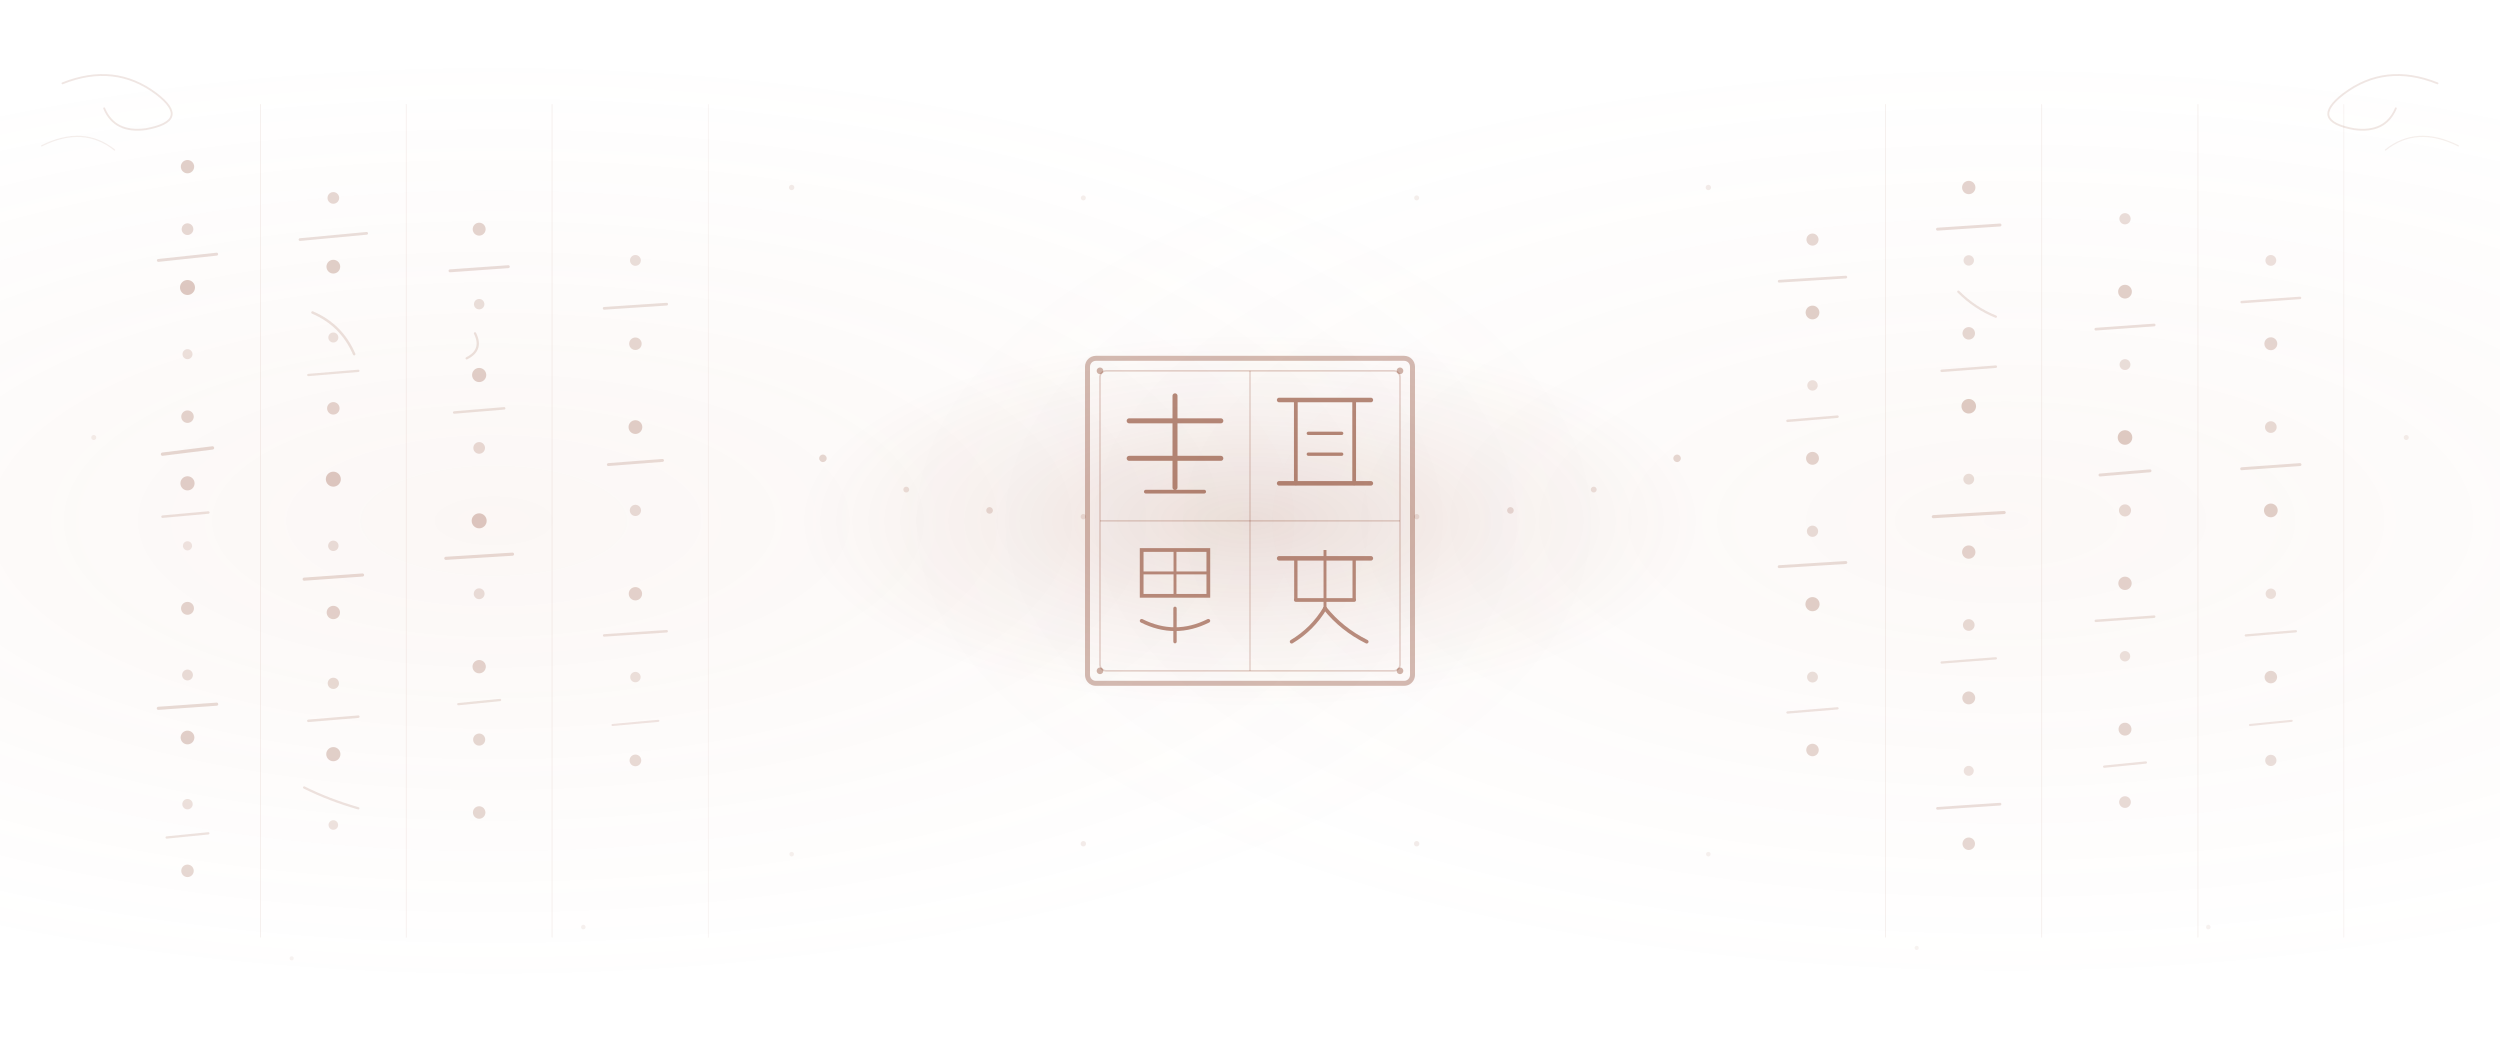
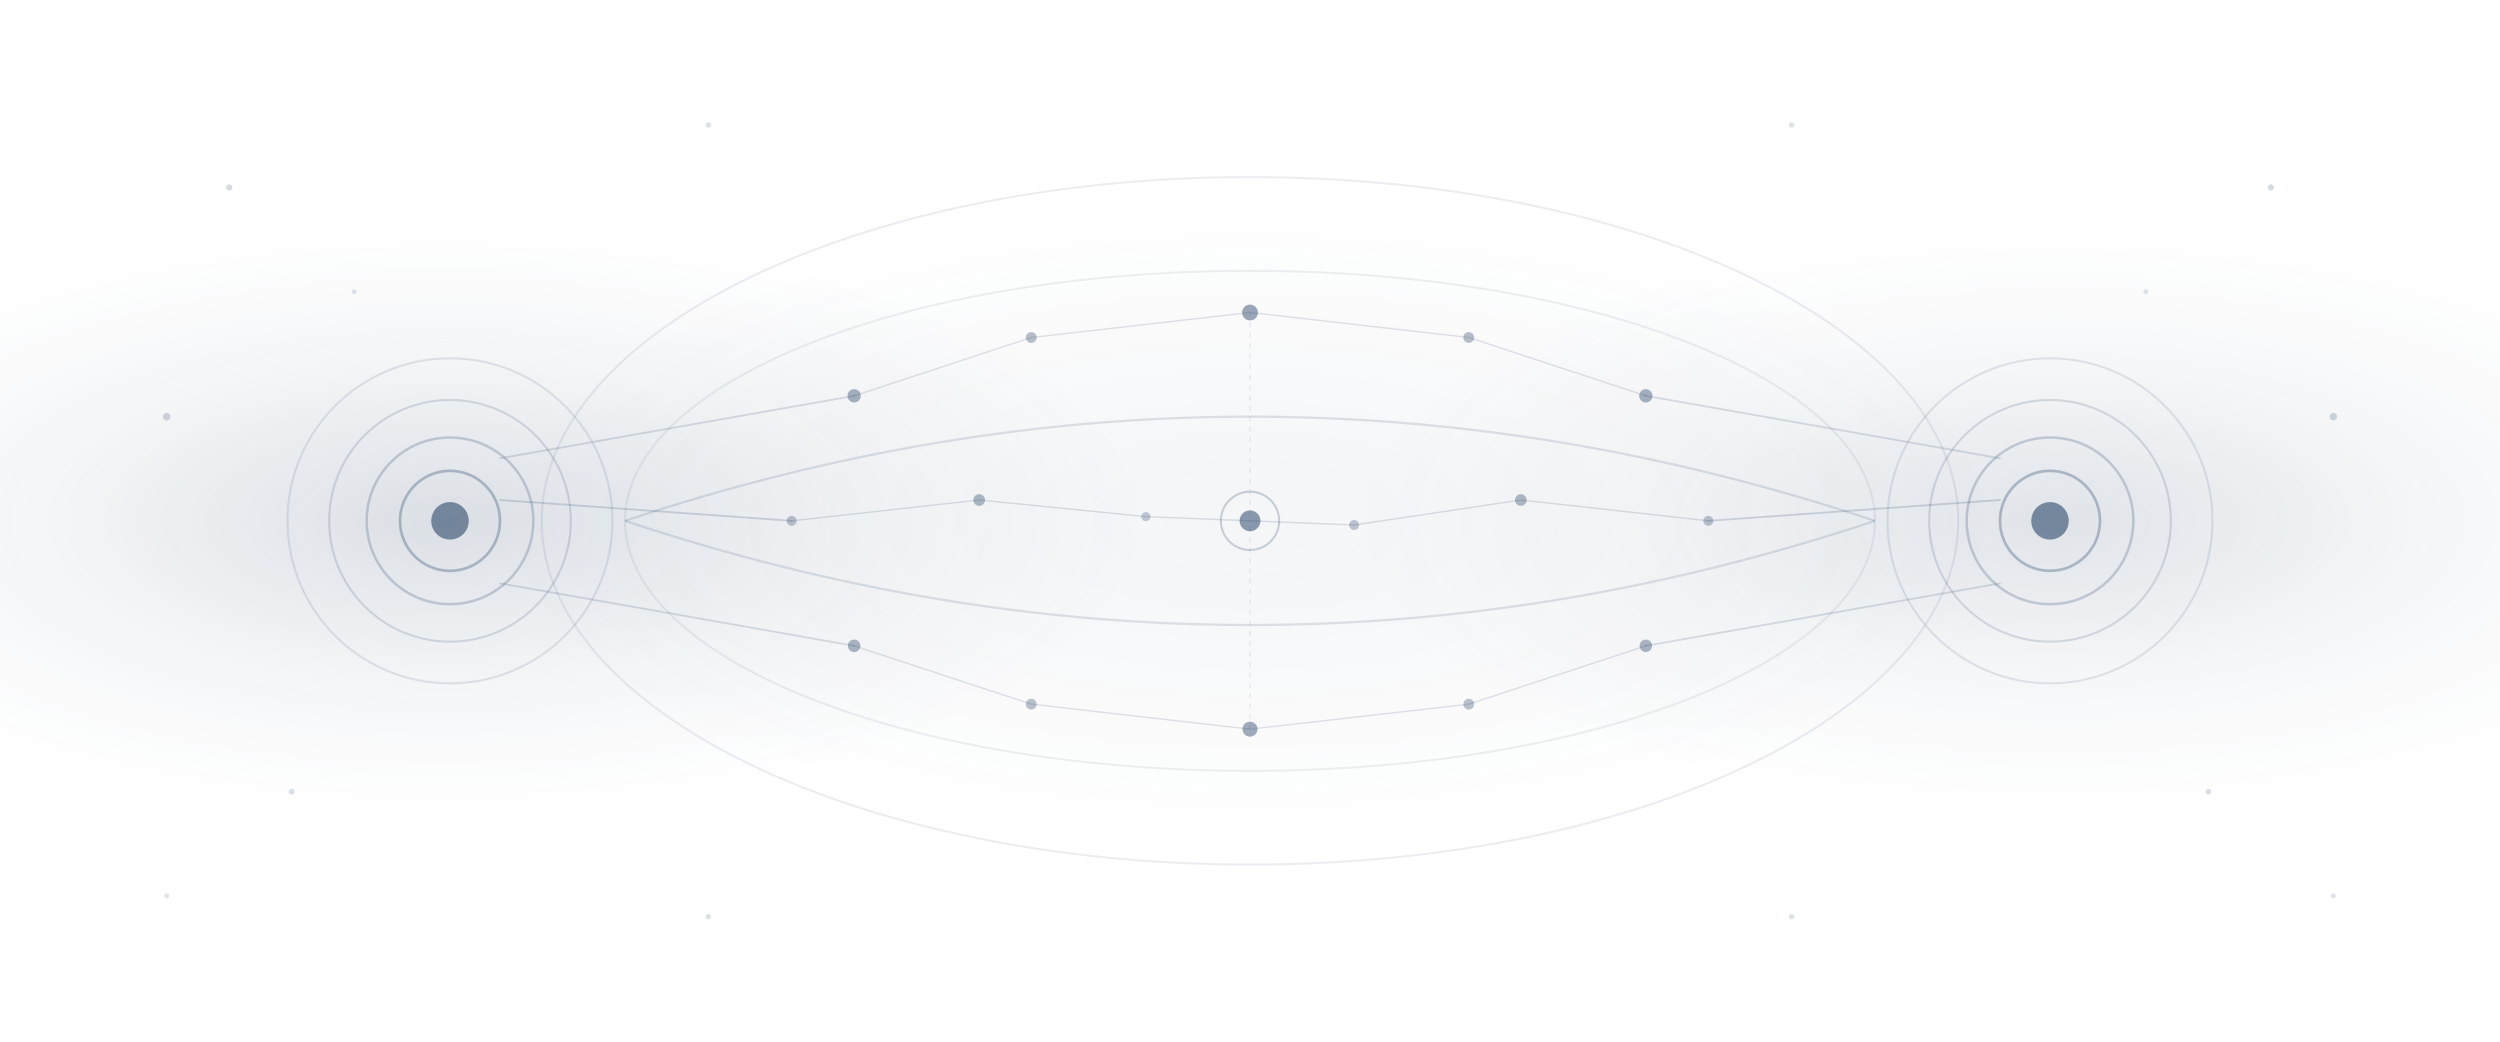
<svg xmlns="http://www.w3.org/2000/svg" viewBox="0 0 1200 500" fill="none">
  <defs>
-     <radialGradient id="paperLeft" cx="20%" cy="50%" r="45%">
-       <stop offset="0%" stop-color="#c67b5c" stop-opacity="0.06" />
-       <stop offset="100%" stop-color="#c67b5c" stop-opacity="0" />
+     <radialGradient id="poleWest" cx="18%" cy="50%" r="28%">
+       <stop offset="0%" stop-color="#1e3a5f" stop-opacity="0.16" />
+       <stop offset="55%" stop-color="#1e3a5f" stop-opacity="0.05" />
+       <stop offset="100%" stop-color="#1e3a5f" stop-opacity="0" />
    </radialGradient>
-     <radialGradient id="paperRight" cx="80%" cy="50%" r="45%">
-       <stop offset="0%" stop-color="#c67b5c" stop-opacity="0.05" />
-       <stop offset="100%" stop-color="#c67b5c" stop-opacity="0" />
+     <radialGradient id="poleEast" cx="82%" cy="50%" r="28%">
+       <stop offset="0%" stop-color="#1e3a5f" stop-opacity="0.14" />
+       <stop offset="55%" stop-color="#1e3a5f" stop-opacity="0.04" />
+       <stop offset="100%" stop-color="#1e3a5f" stop-opacity="0" />
    </radialGradient>
-     <radialGradient id="sealGlow" cx="50%" cy="50%" r="18%">
-       <stop offset="0%" stop-color="#7c2d12" stop-opacity="0.14" />
-       <stop offset="55%" stop-color="#7c2d12" stop-opacity="0.05" />
-       <stop offset="100%" stop-color="#7c2d12" stop-opacity="0" />
+     <radialGradient id="planetaryGlow" cx="50%" cy="50%" r="30%">
+       <stop offset="0%" stop-color="#1e3a5f" stop-opacity="0.05" />
+       <stop offset="70%" stop-color="#1e3a5f" stop-opacity="0.02" />
+       <stop offset="100%" stop-color="#1e3a5f" stop-opacity="0" />
    </radialGradient>
  </defs>
-   <rect width="1200" height="500" fill="url(#paperLeft)" />
-   <rect width="1200" height="500" fill="url(#paperRight)" />
-   <rect width="1200" height="500" fill="url(#sealGlow)" />
-   <g>
-     <circle cx="90" cy="80" r="3.2" fill="#7c2d12" opacity="0.22" />
-     <circle cx="90" cy="110" r="2.8" fill="#7c2d12" opacity="0.18" />
-     <circle cx="90" cy="138" r="3.6" fill="#7c2d12" opacity="0.25" />
-     <circle cx="90" cy="170" r="2.4" fill="#7c2d12" opacity="0.14" />
-     <circle cx="90" cy="200" r="3.0" fill="#7c2d12" opacity="0.2" />
-     <circle cx="90" cy="232" r="3.4" fill="#7c2d12" opacity="0.22" />
-     <circle cx="90" cy="262" r="2.2" fill="#7c2d12" opacity="0.12" />
-     <circle cx="90" cy="292" r="3.1" fill="#7c2d12" opacity="0.2" />
-     <circle cx="90" cy="324" r="2.6" fill="#7c2d12" opacity="0.16" />
-     <circle cx="90" cy="354" r="3.3" fill="#7c2d12" opacity="0.22" />
-     <circle cx="90" cy="386" r="2.5" fill="#7c2d12" opacity="0.14" />
-     <circle cx="90" cy="418" r="3.0" fill="#7c2d12" opacity="0.18" />
-     <path d="M76 125 L104 122" stroke="#7c2d12" stroke-width="1.4" opacity="0.16" stroke-linecap="round" />
-     <path d="M78 218 L102 215" stroke="#7c2d12" stroke-width="1.6" opacity="0.18" stroke-linecap="round" />
-     <path d="M78 248 L100 246" stroke="#7c2d12" stroke-width="1.2" opacity="0.14" stroke-linecap="round" />
-     <path d="M76 340 L104 338" stroke="#7c2d12" stroke-width="1.5" opacity="0.17" stroke-linecap="round" />
-     <path d="M80 402 L100 400" stroke="#7c2d12" stroke-width="1.1" opacity="0.13" stroke-linecap="round" />
+   <rect width="1200" height="500" fill="url(#poleWest)" />
+   <rect width="1200" height="500" fill="url(#poleEast)" />
+   <rect width="1200" height="500" fill="url(#planetaryGlow)" />
+   <g transform="translate(216 250)">
+     <circle r="78" stroke="#1e3a5f" stroke-width="1" opacity="0.12" fill="none" />
+     <circle r="58" stroke="#1e3a5f" stroke-width="1" opacity="0.16" fill="none" />
+     <circle r="40" stroke="#1e3a5f" stroke-width="1.2" opacity="0.22" fill="none" />
+     <circle r="24" stroke="#1e3a5f" stroke-width="1.3" opacity="0.3" fill="none" />
+     <circle r="9" fill="#1e3a5f" opacity="0.55" />
+   </g>
+   <g transform="translate(984 250)">
+     <circle r="78" stroke="#1e3a5f" stroke-width="1" opacity="0.12" fill="none" />
+     <circle r="58" stroke="#1e3a5f" stroke-width="1" opacity="0.16" fill="none" />
+     <circle r="40" stroke="#1e3a5f" stroke-width="1.2" opacity="0.22" fill="none" />
+     <circle r="24" stroke="#1e3a5f" stroke-width="1.3" opacity="0.3" fill="none" />
+     <circle r="9" fill="#1e3a5f" opacity="0.55" />
  </g>
  <g>
-     <circle cx="160" cy="95" r="2.8" fill="#7c2d12" opacity="0.18" />
-     <circle cx="160" cy="128" r="3.3" fill="#7c2d12" opacity="0.22" />
-     <circle cx="160" cy="162" r="2.4" fill="#7c2d12" opacity="0.14" />
-     <circle cx="160" cy="196" r="3.0" fill="#7c2d12" opacity="0.2" />
-     <circle cx="160" cy="230" r="3.6" fill="#7c2d12" opacity="0.25" />
-     <circle cx="160" cy="262" r="2.5" fill="#7c2d12" opacity="0.15" />
-     <circle cx="160" cy="294" r="3.2" fill="#7c2d12" opacity="0.21" />
-     <circle cx="160" cy="328" r="2.7" fill="#7c2d12" opacity="0.17" />
-     <circle cx="160" cy="362" r="3.4" fill="#7c2d12" opacity="0.22" />
-     <circle cx="160" cy="396" r="2.3" fill="#7c2d12" opacity="0.13" />
-     <path d="M144 115 L176 112" stroke="#7c2d12" stroke-width="1.3" opacity="0.15" stroke-linecap="round" />
-     <path d="M148 180 L172 178" stroke="#7c2d12" stroke-width="1.1" opacity="0.13" stroke-linecap="round" />
-     <path d="M146 278 L174 276" stroke="#7c2d12" stroke-width="1.5" opacity="0.17" stroke-linecap="round" />
-     <path d="M148 346 L172 344" stroke="#7c2d12" stroke-width="1.2" opacity="0.14" stroke-linecap="round" />
-     <path d="M150 150 Q164 156, 170 170" stroke="#7c2d12" stroke-width="1.2" opacity="0.14" fill="none" stroke-linecap="round" />
-     <path d="M146 378 Q158 384, 172 388" stroke="#7c2d12" stroke-width="1.1" opacity="0.13" fill="none" stroke-linecap="round" />
+     <ellipse cx="600" cy="250" rx="340" ry="165" stroke="#1e3a5f" stroke-width="1" opacity="0.09" fill="none" />
+     <ellipse cx="600" cy="250" rx="300" ry="120" stroke="#1e3a5f" stroke-width="1" opacity="0.08" fill="none" />
+     <path d="M300 250 Q600 150 900 250" stroke="#1e3a5f" stroke-width="1.1" opacity="0.14" fill="none" />
+     <path d="M300 250 Q600 350 900 250" stroke="#1e3a5f" stroke-width="1.1" opacity="0.14" fill="none" />
  </g>
-   <g>
-     <circle cx="230" cy="110" r="3.1" fill="#7c2d12" opacity="0.2" />
-     <circle cx="230" cy="146" r="2.5" fill="#7c2d12" opacity="0.15" />
-     <circle cx="230" cy="180" r="3.4" fill="#7c2d12" opacity="0.22" />
-     <circle cx="230" cy="215" r="2.8" fill="#7c2d12" opacity="0.17" />
-     <circle cx="230" cy="250" r="3.6" fill="#7c2d12" opacity="0.25" />
-     <circle cx="230" cy="285" r="2.6" fill="#7c2d12" opacity="0.15" />
-     <circle cx="230" cy="320" r="3.2" fill="#7c2d12" opacity="0.2" />
-     <circle cx="230" cy="355" r="2.9" fill="#7c2d12" opacity="0.18" />
-     <circle cx="230" cy="390" r="3.0" fill="#7c2d12" opacity="0.18" />
-     <path d="M216 130 L244 128" stroke="#7c2d12" stroke-width="1.4" opacity="0.16" stroke-linecap="round" />
-     <path d="M218 198 L242 196" stroke="#7c2d12" stroke-width="1.2" opacity="0.14" stroke-linecap="round" />
-     <path d="M214 268 L246 266" stroke="#7c2d12" stroke-width="1.5" opacity="0.17" stroke-linecap="round" />
-     <path d="M220 338 L240 336" stroke="#7c2d12" stroke-width="1.1" opacity="0.13" stroke-linecap="round" />
-     <path d="M228 160 Q232 168, 224 172" stroke="#7c2d12" stroke-width="1.1" opacity="0.14" fill="none" stroke-linecap="round" />
+   <g fill="#1e3a5f">
+     <circle cx="410" cy="190" r="3.2" opacity="0.38" />
+     <circle cx="495" cy="162" r="2.6" opacity="0.32" />
+     <circle cx="600" cy="150" r="3.8" opacity="0.44" />
+     <circle cx="705" cy="162" r="2.6" opacity="0.32" />
+     <circle cx="790" cy="190" r="3.2" opacity="0.38" />
+     <circle cx="380" cy="250" r="2.4" opacity="0.28" />
+     <circle cx="470" cy="240" r="2.8" opacity="0.34" />
+     <circle cx="550" cy="248" r="2.2" opacity="0.26" />
+     <circle cx="650" cy="252" r="2.4" opacity="0.28" />
+     <circle cx="730" cy="240" r="2.8" opacity="0.34" />
+     <circle cx="820" cy="250" r="2.4" opacity="0.28" />
+     <circle cx="410" cy="310" r="3.0" opacity="0.36" />
+     <circle cx="495" cy="338" r="2.6" opacity="0.3" />
+     <circle cx="600" cy="350" r="3.6" opacity="0.42" />
+     <circle cx="705" cy="338" r="2.6" opacity="0.3" />
+     <circle cx="790" cy="310" r="3.0" opacity="0.36" />
  </g>
-   <g>
-     <circle cx="305" cy="125" r="2.6" fill="#7c2d12" opacity="0.15" />
-     <circle cx="305" cy="165" r="3.0" fill="#7c2d12" opacity="0.18" />
-     <circle cx="305" cy="205" r="3.3" fill="#7c2d12" opacity="0.22" />
-     <circle cx="305" cy="245" r="2.7" fill="#7c2d12" opacity="0.16" />
-     <circle cx="305" cy="285" r="3.2" fill="#7c2d12" opacity="0.2" />
-     <circle cx="305" cy="325" r="2.5" fill="#7c2d12" opacity="0.14" />
-     <circle cx="305" cy="365" r="2.8" fill="#7c2d12" opacity="0.17" />
-     <path d="M290 148 L320 146" stroke="#7c2d12" stroke-width="1.3" opacity="0.15" stroke-linecap="round" />
-     <path d="M292 223 L318 221" stroke="#7c2d12" stroke-width="1.4" opacity="0.16" stroke-linecap="round" />
-     <path d="M290 305 L320 303" stroke="#7c2d12" stroke-width="1.2" opacity="0.14" stroke-linecap="round" />
-     <path d="M294 348 L316 346" stroke="#7c2d12" stroke-width="1.0" opacity="0.12" stroke-linecap="round" />
+   <g stroke="#1e3a5f" fill="none" stroke-linecap="round">
+     <path d="M240 240 L380 250" stroke-width="0.9" opacity="0.18" />
+     <path d="M240 220 L410 190" stroke-width="0.9" opacity="0.16" />
+     <path d="M240 280 L410 310" stroke-width="0.9" opacity="0.16" />
+     <path d="M960 240 L820 250" stroke-width="0.9" opacity="0.18" />
+     <path d="M960 220 L790 190" stroke-width="0.9" opacity="0.16" />
+     <path d="M960 280 L790 310" stroke-width="0.9" opacity="0.16" />
+     <path d="M380 250 L470 240 L550 248 L650 252 L730 240 L820 250" stroke-width="0.7" opacity="0.15" />
+     <path d="M410 190 L495 162 L600 150 L705 162 L790 190" stroke-width="0.7" opacity="0.14" />
+     <path d="M410 310 L495 338 L600 350 L705 338 L790 310" stroke-width="0.7" opacity="0.14" />
+     <path d="M600 150 L600 250" stroke-width="0.6" opacity="0.1" stroke-dasharray="2 3" />
+     <path d="M600 350 L600 250" stroke-width="0.6" opacity="0.1" stroke-dasharray="2 3" />
  </g>
-   <line x1="125" y1="50" x2="125" y2="450" stroke="#7c2d12" stroke-width="0.4" opacity="0.08" />
-   <line x1="195" y1="50" x2="195" y2="450" stroke="#7c2d12" stroke-width="0.4" opacity="0.08" />
-   <line x1="265" y1="50" x2="265" y2="450" stroke="#7c2d12" stroke-width="0.4" opacity="0.08" />
-   <line x1="340" y1="50" x2="340" y2="450" stroke="#7c2d12" stroke-width="0.4" opacity="0.06" />
  <g transform="translate(600 250)">
-     <rect x="-78" y="-78" width="156" height="156" fill="none" stroke="#7c2d12" stroke-width="2.4" opacity="0.32" rx="4" />
-     <rect x="-72" y="-72" width="144" height="144" fill="none" stroke="#7c2d12" stroke-width="0.8" opacity="0.2" rx="3" />
-     <line x1="-72" y1="0" x2="72" y2="0" stroke="#7c2d12" stroke-width="0.8" opacity="0.18" />
-     <line x1="0" y1="-72" x2="0" y2="72" stroke="#7c2d12" stroke-width="0.8" opacity="0.18" />
-     <g opacity="0.55">
-       <line x1="-58" y1="-48" x2="-14" y2="-48" stroke="#7c2d12" stroke-width="2.4" stroke-linecap="round" />
-       <line x1="-58" y1="-30" x2="-14" y2="-30" stroke="#7c2d12" stroke-width="2.4" stroke-linecap="round" />
-       <line x1="-36" y1="-60" x2="-36" y2="-16" stroke="#7c2d12" stroke-width="2.4" stroke-linecap="round" />
-       <line x1="-50" y1="-14" x2="-22" y2="-14" stroke="#7c2d12" stroke-width="1.8" stroke-linecap="round" />
-     </g>
-     <g opacity="0.55">
-       <line x1="14" y1="-58" x2="58" y2="-58" stroke="#7c2d12" stroke-width="2.2" stroke-linecap="round" />
-       <line x1="14" y1="-18" x2="58" y2="-18" stroke="#7c2d12" stroke-width="2.2" stroke-linecap="round" />
-       <line x1="22" y1="-58" x2="22" y2="-18" stroke="#7c2d12" stroke-width="1.8" stroke-linecap="round" />
-       <line x1="50" y1="-58" x2="50" y2="-18" stroke="#7c2d12" stroke-width="1.8" stroke-linecap="round" />
-       <line x1="28" y1="-42" x2="44" y2="-42" stroke="#7c2d12" stroke-width="1.6" stroke-linecap="round" />
-       <line x1="28" y1="-32" x2="44" y2="-32" stroke="#7c2d12" stroke-width="1.6" stroke-linecap="round" />
-     </g>
-     <g opacity="0.52">
-       <rect x="-52" y="14" width="32" height="22" fill="none" stroke="#7c2d12" stroke-width="1.8" />
-       <line x1="-36" y1="14" x2="-36" y2="36" stroke="#7c2d12" stroke-width="1.4" />
-       <line x1="-52" y1="25" x2="-20" y2="25" stroke="#7c2d12" stroke-width="1.4" />
-       <path d="M-52 48 Q-36 56, -20 48" stroke="#7c2d12" stroke-width="1.8" fill="none" stroke-linecap="round" />
-       <line x1="-36" y1="42" x2="-36" y2="58" stroke="#7c2d12" stroke-width="1.6" stroke-linecap="round" />
-     </g>
-     <g opacity="0.52">
-       <line x1="14" y1="18" x2="58" y2="18" stroke="#7c2d12" stroke-width="2.2" stroke-linecap="round" />
-       <line x1="22" y1="18" x2="22" y2="38" stroke="#7c2d12" stroke-width="1.6" />
-       <line x1="50" y1="18" x2="50" y2="38" stroke="#7c2d12" stroke-width="1.6" />
-       <line x1="22" y1="38" x2="50" y2="38" stroke="#7c2d12" stroke-width="1.8" stroke-linecap="round" />
-       <line x1="36" y1="14" x2="36" y2="42" stroke="#7c2d12" stroke-width="1.4" />
-       <path d="M36 42 Q30 52, 20 58" stroke="#7c2d12" stroke-width="1.8" fill="none" stroke-linecap="round" />
-       <path d="M36 42 Q44 52, 56 58" stroke="#7c2d12" stroke-width="1.8" fill="none" stroke-linecap="round" />
-     </g>
-     <circle cx="-72" cy="-72" r="1.6" fill="#7c2d12" opacity="0.35" />
-     <circle cx="72" cy="-72" r="1.6" fill="#7c2d12" opacity="0.35" />
-     <circle cx="-72" cy="72" r="1.6" fill="#7c2d12" opacity="0.35" />
-     <circle cx="72" cy="72" r="1.6" fill="#7c2d12" opacity="0.35" />
+     <circle r="14" stroke="#1e3a5f" stroke-width="1" opacity="0.22" fill="none" />
+     <circle r="5" fill="#1e3a5f" opacity="0.5" />
  </g>
-   <g>
-     <circle cx="870" cy="115" r="2.9" fill="#7c2d12" opacity="0.18" />
-     <circle cx="870" cy="150" r="3.3" fill="#7c2d12" opacity="0.22" />
-     <circle cx="870" cy="185" r="2.5" fill="#7c2d12" opacity="0.14" />
-     <circle cx="870" cy="220" r="3.1" fill="#7c2d12" opacity="0.2" />
-     <circle cx="870" cy="255" r="2.7" fill="#7c2d12" opacity="0.16" />
-     <circle cx="870" cy="290" r="3.4" fill="#7c2d12" opacity="0.22" />
-     <circle cx="870" cy="325" r="2.6" fill="#7c2d12" opacity="0.15" />
-     <circle cx="870" cy="360" r="3.0" fill="#7c2d12" opacity="0.19" />
-     <path d="M854 135 L886 133" stroke="#7c2d12" stroke-width="1.3" opacity="0.15" stroke-linecap="round" />
-     <path d="M858 202 L882 200" stroke="#7c2d12" stroke-width="1.2" opacity="0.14" stroke-linecap="round" />
-     <path d="M854 272 L886 270" stroke="#7c2d12" stroke-width="1.4" opacity="0.16" stroke-linecap="round" />
-     <path d="M858 342 L882 340" stroke="#7c2d12" stroke-width="1.1" opacity="0.13" stroke-linecap="round" />
-   </g>
-   <g>
-     <circle cx="945" cy="90" r="3.2" fill="#7c2d12" opacity="0.2" />
-     <circle cx="945" cy="125" r="2.5" fill="#7c2d12" opacity="0.14" />
-     <circle cx="945" cy="160" r="3.0" fill="#7c2d12" opacity="0.18" />
-     <circle cx="945" cy="195" r="3.5" fill="#7c2d12" opacity="0.24" />
-     <circle cx="945" cy="230" r="2.6" fill="#7c2d12" opacity="0.15" />
-     <circle cx="945" cy="265" r="3.2" fill="#7c2d12" opacity="0.2" />
-     <circle cx="945" cy="300" r="2.8" fill="#7c2d12" opacity="0.17" />
-     <circle cx="945" cy="335" r="3.1" fill="#7c2d12" opacity="0.19" />
-     <circle cx="945" cy="370" r="2.4" fill="#7c2d12" opacity="0.13" />
-     <circle cx="945" cy="405" r="3.0" fill="#7c2d12" opacity="0.18" />
-     <path d="M930 110 L960 108" stroke="#7c2d12" stroke-width="1.4" opacity="0.16" stroke-linecap="round" />
-     <path d="M932 178 L958 176" stroke="#7c2d12" stroke-width="1.2" opacity="0.14" stroke-linecap="round" />
-     <path d="M928 248 L962 246" stroke="#7c2d12" stroke-width="1.5" opacity="0.17" stroke-linecap="round" />
-     <path d="M932 318 L958 316" stroke="#7c2d12" stroke-width="1.1" opacity="0.13" stroke-linecap="round" />
-     <path d="M930 388 L960 386" stroke="#7c2d12" stroke-width="1.3" opacity="0.15" stroke-linecap="round" />
-     <path d="M940 140 Q948 148, 958 152" stroke="#7c2d12" stroke-width="1.1" opacity="0.13" fill="none" stroke-linecap="round" />
-   </g>
-   <g>
-     <circle cx="1020" cy="105" r="2.7" fill="#7c2d12" opacity="0.16" />
-     <circle cx="1020" cy="140" r="3.3" fill="#7c2d12" opacity="0.22" />
-     <circle cx="1020" cy="175" r="2.6" fill="#7c2d12" opacity="0.15" />
-     <circle cx="1020" cy="210" r="3.5" fill="#7c2d12" opacity="0.24" />
-     <circle cx="1020" cy="245" r="2.9" fill="#7c2d12" opacity="0.17" />
-     <circle cx="1020" cy="280" r="3.2" fill="#7c2d12" opacity="0.2" />
-     <circle cx="1020" cy="315" r="2.5" fill="#7c2d12" opacity="0.14" />
-     <circle cx="1020" cy="350" r="3.1" fill="#7c2d12" opacity="0.19" />
-     <circle cx="1020" cy="385" r="2.8" fill="#7c2d12" opacity="0.17" />
-     <path d="M1006 158 L1034 156" stroke="#7c2d12" stroke-width="1.3" opacity="0.15" stroke-linecap="round" />
-     <path d="M1008 228 L1032 226" stroke="#7c2d12" stroke-width="1.4" opacity="0.16" stroke-linecap="round" />
-     <path d="M1006 298 L1034 296" stroke="#7c2d12" stroke-width="1.2" opacity="0.14" stroke-linecap="round" />
-     <path d="M1010 368 L1030 366" stroke="#7c2d12" stroke-width="1.1" opacity="0.13" stroke-linecap="round" />
-   </g>
-   <g>
-     <circle cx="1090" cy="125" r="2.6" fill="#7c2d12" opacity="0.14" />
-     <circle cx="1090" cy="165" r="3.1" fill="#7c2d12" opacity="0.19" />
-     <circle cx="1090" cy="205" r="2.8" fill="#7c2d12" opacity="0.17" />
-     <circle cx="1090" cy="245" r="3.3" fill="#7c2d12" opacity="0.22" />
-     <circle cx="1090" cy="285" r="2.5" fill="#7c2d12" opacity="0.14" />
-     <circle cx="1090" cy="325" r="3.0" fill="#7c2d12" opacity="0.18" />
-     <circle cx="1090" cy="365" r="2.7" fill="#7c2d12" opacity="0.15" />
-     <path d="M1076 145 L1104 143" stroke="#7c2d12" stroke-width="1.2" opacity="0.14" stroke-linecap="round" />
-     <path d="M1076 225 L1104 223" stroke="#7c2d12" stroke-width="1.4" opacity="0.16" stroke-linecap="round" />
-     <path d="M1078 305 L1102 303" stroke="#7c2d12" stroke-width="1.1" opacity="0.13" stroke-linecap="round" />
-     <path d="M1080 348 L1100 346" stroke="#7c2d12" stroke-width="1.0" opacity="0.12" stroke-linecap="round" />
-   </g>
-   <line x1="905" y1="50" x2="905" y2="450" stroke="#7c2d12" stroke-width="0.4" opacity="0.08" />
-   <line x1="980" y1="50" x2="980" y2="450" stroke="#7c2d12" stroke-width="0.4" opacity="0.08" />
-   <line x1="1055" y1="50" x2="1055" y2="450" stroke="#7c2d12" stroke-width="0.4" opacity="0.08" />
-   <line x1="1125" y1="50" x2="1125" y2="450" stroke="#7c2d12" stroke-width="0.4" opacity="0.06" />
-   <g fill="#7c2d12">
-     <circle cx="395" cy="220" r="1.8" opacity="0.18" />
-     <circle cx="435" cy="235" r="1.4" opacity="0.14" />
-     <circle cx="475" cy="245" r="1.6" opacity="0.16" />
-     <circle cx="520" cy="248" r="1.3" opacity="0.12" />
-     <circle cx="680" cy="248" r="1.3" opacity="0.12" />
-     <circle cx="725" cy="245" r="1.6" opacity="0.16" />
-     <circle cx="765" cy="235" r="1.4" opacity="0.14" />
-     <circle cx="805" cy="220" r="1.8" opacity="0.18" />
-   </g>
-   <g stroke="#7c2d12" fill="none" stroke-linecap="round">
-     <path d="M30 40 Q55 30, 75 45 Q92 58, 70 62 Q55 64, 50 52" stroke-width="0.9" opacity="0.12" />
-     <path d="M20 70 Q40 60, 55 72" stroke-width="0.6" opacity="0.08" />
-     <path d="M1170 40 Q1145 30, 1125 45 Q1108 58, 1130 62 Q1145 64, 1150 52" stroke-width="0.9" opacity="0.12" />
-     <path d="M1180 70 Q1160 60, 1145 72" stroke-width="0.6" opacity="0.08" />
-   </g>
-   <g fill="#7c2d12">
-     <circle cx="45" cy="210" r="1.2" opacity="0.08" />
-     <circle cx="380" cy="90" r="1.3" opacity="0.09" />
-     <circle cx="380" cy="410" r="1.1" opacity="0.07" />
-     <circle cx="520" cy="95" r="1.2" opacity="0.08" />
-     <circle cx="520" cy="405" r="1.3" opacity="0.09" />
-     <circle cx="680" cy="95" r="1.2" opacity="0.08" />
-     <circle cx="680" cy="405" r="1.3" opacity="0.09" />
-     <circle cx="820" cy="90" r="1.3" opacity="0.09" />
-     <circle cx="820" cy="410" r="1.1" opacity="0.07" />
-     <circle cx="1155" cy="210" r="1.2" opacity="0.08" />
-     <circle cx="140" cy="460" r="1.0" opacity="0.06" />
-     <circle cx="280" cy="445" r="1.1" opacity="0.07" />
-     <circle cx="920" cy="455" r="1.0" opacity="0.06" />
-     <circle cx="1060" cy="445" r="1.1" opacity="0.07" />
+   <g fill="#1e3a5f">
+     <circle cx="110" cy="90" r="1.5" opacity="0.18" />
+     <circle cx="170" cy="140" r="1.2" opacity="0.14" />
+     <circle cx="80" cy="200" r="1.8" opacity="0.2" />
+     <circle cx="140" cy="380" r="1.4" opacity="0.16" />
+     <circle cx="80" cy="430" r="1.2" opacity="0.14" />
+     <circle cx="1090" cy="90" r="1.5" opacity="0.18" />
+     <circle cx="1030" cy="140" r="1.2" opacity="0.14" />
+     <circle cx="1120" cy="200" r="1.8" opacity="0.2" />
+     <circle cx="1060" cy="380" r="1.4" opacity="0.16" />
+     <circle cx="1120" cy="430" r="1.2" opacity="0.14" />
+     <circle cx="340" cy="60" r="1.3" opacity="0.15" />
+     <circle cx="860" cy="60" r="1.3" opacity="0.15" />
+     <circle cx="340" cy="440" r="1.3" opacity="0.15" />
+     <circle cx="860" cy="440" r="1.3" opacity="0.15" />
  </g>
</svg>
